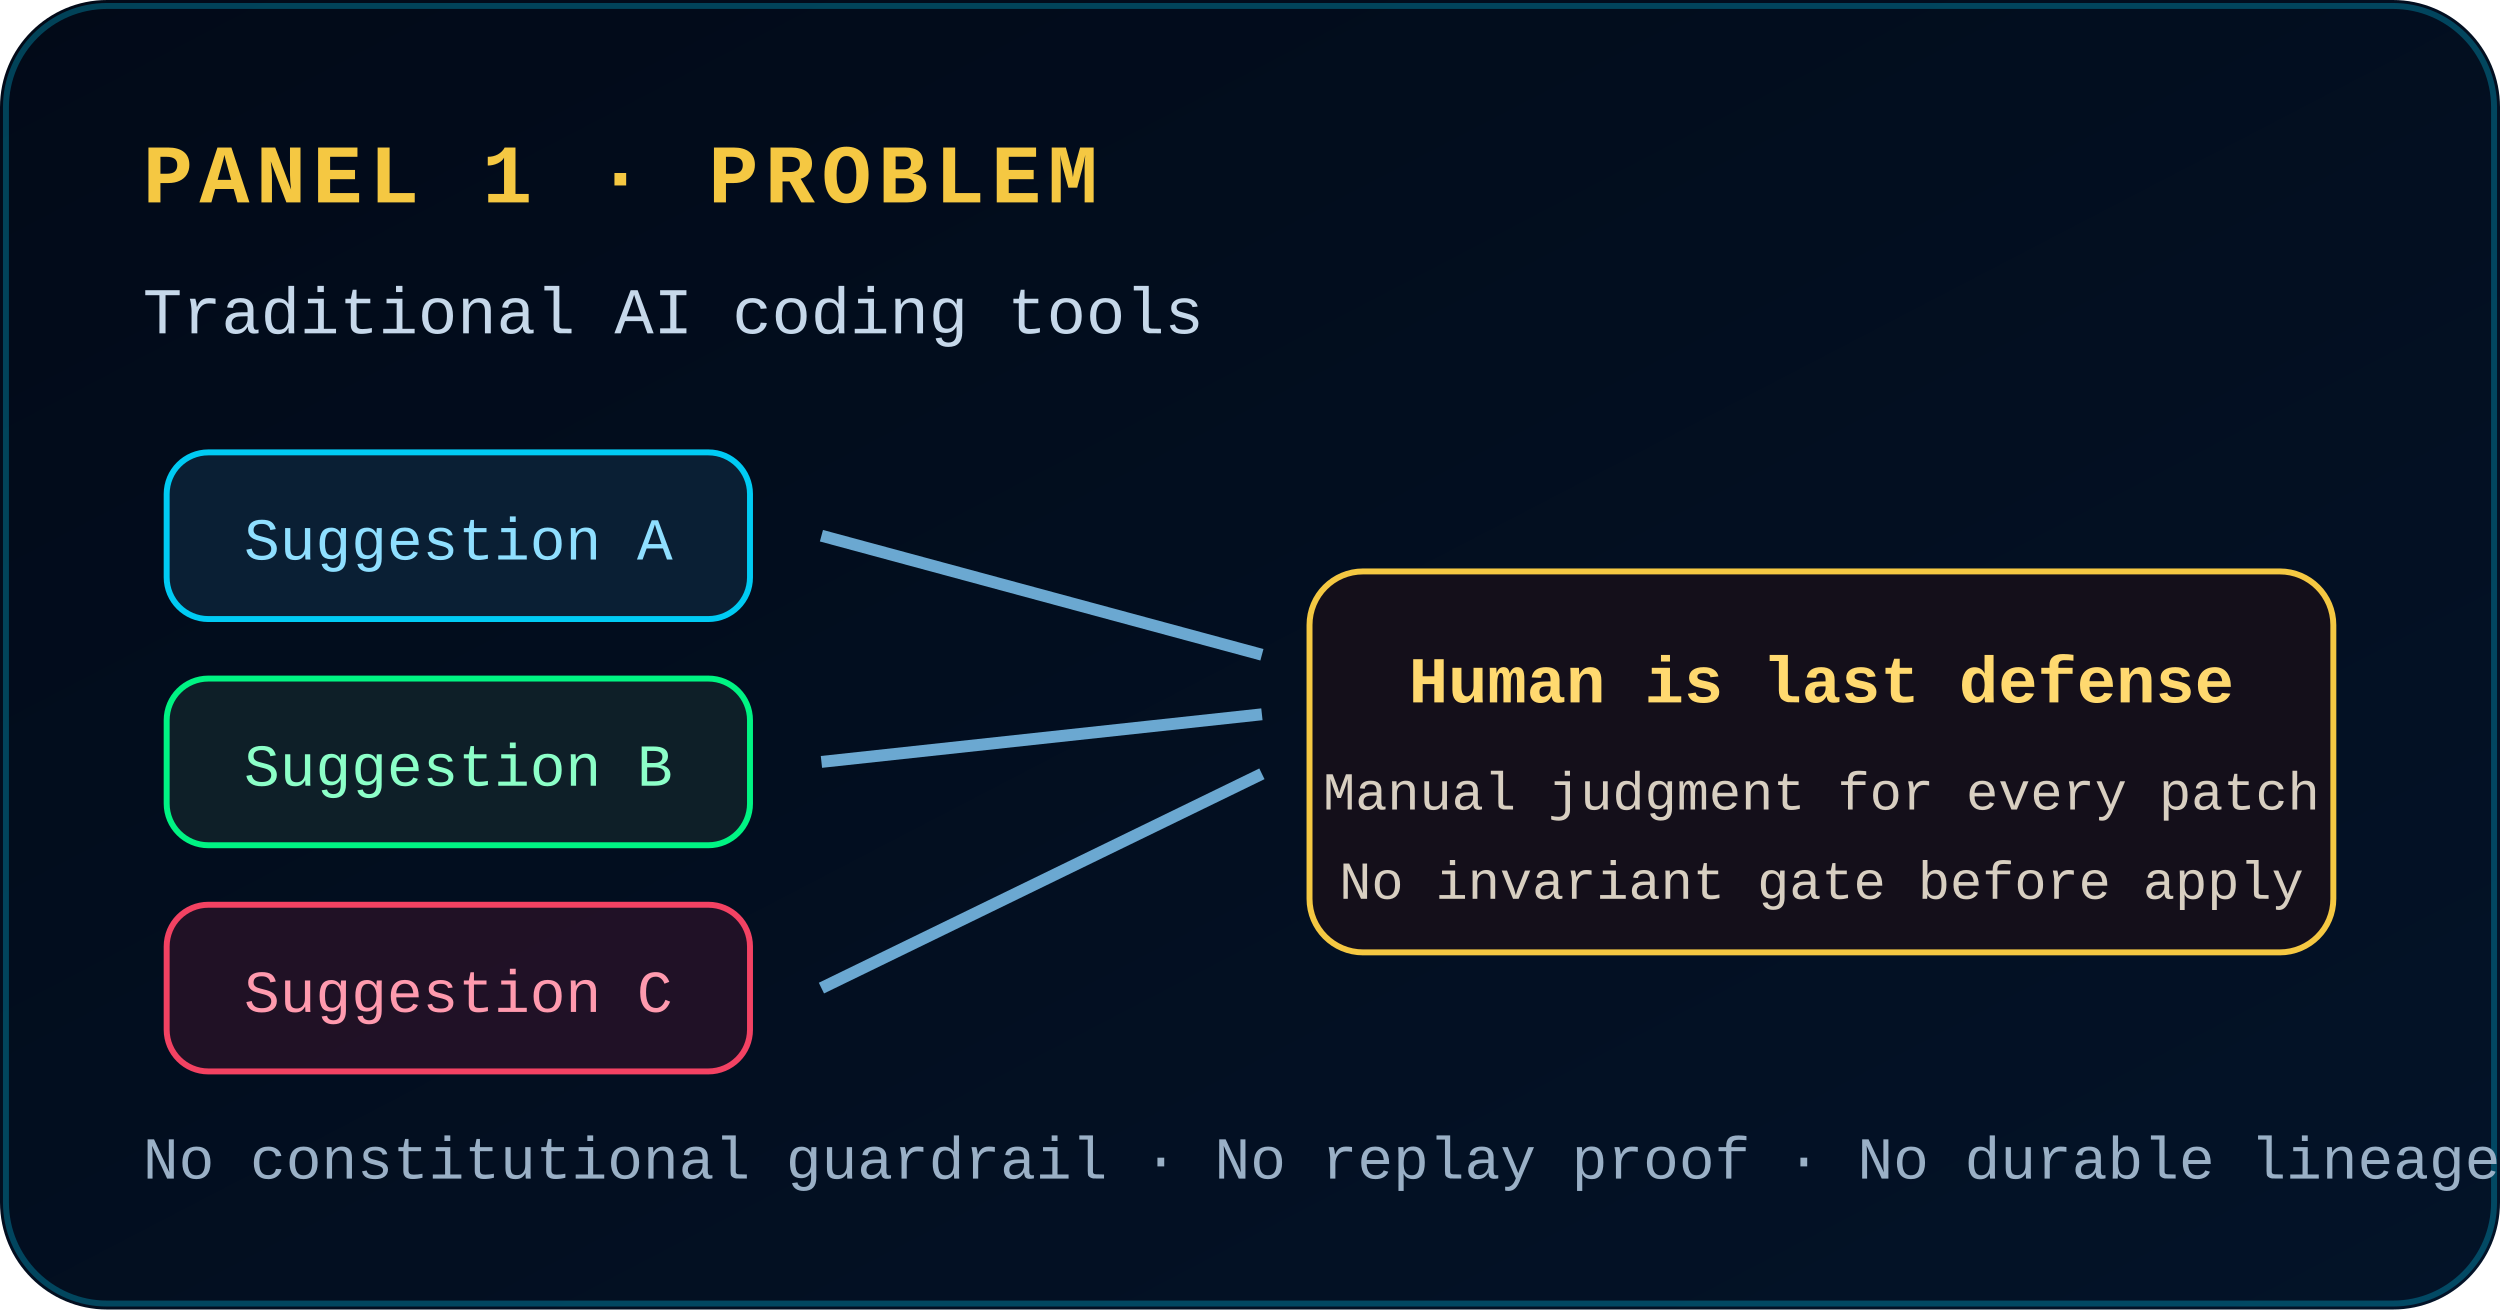
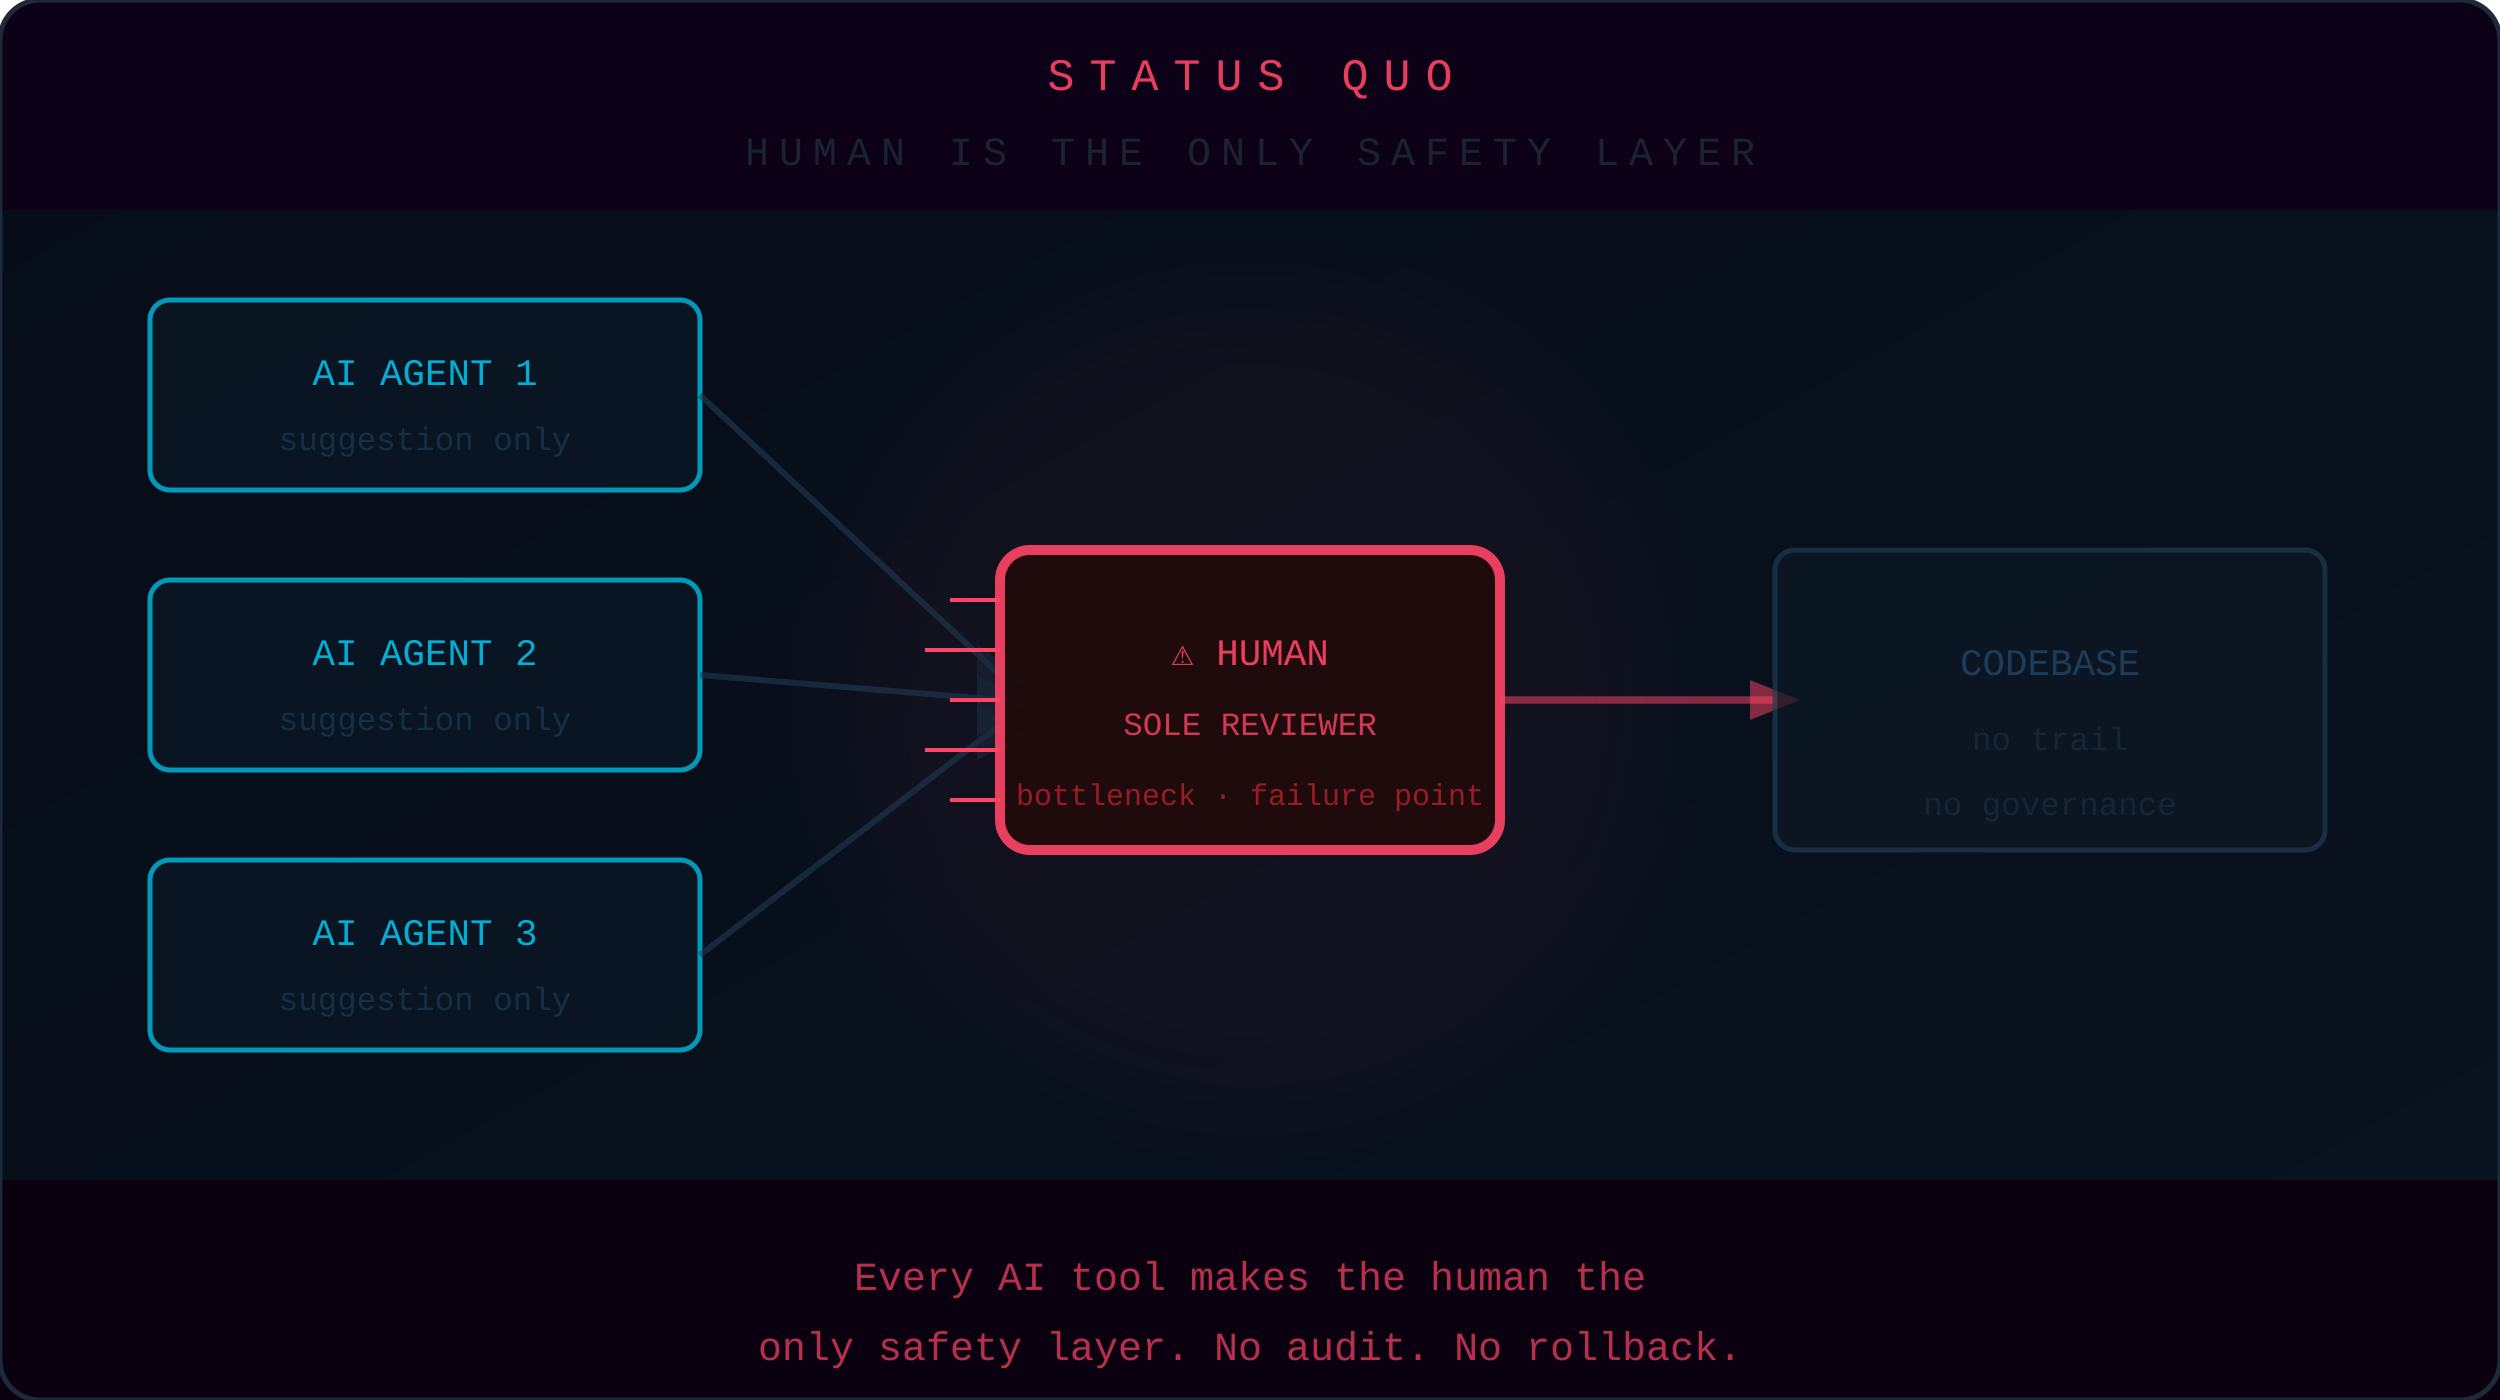
- <svg xmlns="http://www.w3.org/2000/svg" viewBox="0 0 420 220" role="img" aria-labelledby="title desc">
+ <svg xmlns="http://www.w3.org/2000/svg" viewBox="0 0 500 280">
  <defs>
-     <linearGradient id="bg1" x1="0%" y1="0%" x2="100%" y2="100%">
-       <stop offset="0%" stop-color="#020a18" />
-       <stop offset="100%" stop-color="#031328" />
+     <linearGradient id="s1-bg" x1="0%" y1="0%" x2="100%" y2="100%">
+       <stop offset="0%" stop-color="#060d18" />
+       <stop offset="100%" stop-color="#0a1220" />
    </linearGradient>
+     <filter id="s1-glow">
+       <feGaussianBlur stdDeviation="3" result="b" />
+       <feMerge>
+         <feMergeNode in="b" />
+         <feMergeNode in="SourceGraphic" />
+       </feMerge>
+     </filter>
+     <filter id="s1-red">
+       <feGaussianBlur stdDeviation="8" />
+     </filter>
+     <style>
+     @keyframes s1-flash{0%,100%{opacity:.5}50%{opacity:1}}
+     @keyframes s1-overload{0%,100%{stroke-opacity:.3}50%{stroke-opacity:.8}}
+     .s1-warn{animation:s1-flash 1.5s ease-in-out infinite}
+     .s1-line{animation:s1-overload 2s ease-in-out infinite}
+   </style>
  </defs>
-   <rect width="420" height="220" rx="18" fill="url(#bg1)" />
-   <rect x="1" y="1" width="418" height="218" rx="17" fill="none" stroke="#00d4ff" opacity="0.28" />
-   <text x="24" y="34" fill="#f5c842" font-family="'Courier New',monospace" font-size="14" font-weight="700" letter-spacing="1.1">PANEL 1 · PROBLEM</text>
-   <text x="24" y="56" fill="#c6d8ea" font-family="'Courier New',monospace" font-size="11">Traditional AI coding tools</text>
-   <rect x="28" y="76" width="98" height="28" rx="7" fill="#0b2035" stroke="#00d4ff" opacity="0.95" />
-   <text x="77" y="94" text-anchor="middle" fill="#8fdfff" font-family="'Courier New',monospace" font-size="10">Suggestion A</text>
-   <rect x="28" y="114" width="98" height="28" rx="7" fill="#0f1f29" stroke="#00ff88" opacity="0.95" />
-   <text x="77" y="132" text-anchor="middle" fill="#8cffc8" font-family="'Courier New',monospace" font-size="10">Suggestion B</text>
-   <rect x="28" y="152" width="98" height="28" rx="7" fill="#221126" stroke="#ff4466" opacity="0.95" />
-   <text x="77" y="170" text-anchor="middle" fill="#ff9aae" font-family="'Courier New',monospace" font-size="10">Suggestion C</text>
-   <path d="M138 90 L212 110" stroke="#6ba8d1" stroke-width="2" />
-   <path d="M138 128 L212 120" stroke="#6ba8d1" stroke-width="2" />
-   <path d="M138 166 L212 130" stroke="#6ba8d1" stroke-width="2" />
-   <rect x="220" y="96" width="172" height="64" rx="9" fill="#140f1a" stroke="#f5c842" />
-   <text x="306" y="118" text-anchor="middle" fill="#ffd96f" font-family="'Courier New',monospace" font-size="11" font-weight="700">Human is last defense</text>
-   <text x="306" y="136" text-anchor="middle" fill="#d8cfc1" font-family="'Courier New',monospace" font-size="9">Manual judgment for every patch</text>
-   <text x="306" y="151" text-anchor="middle" fill="#d8cfc1" font-family="'Courier New',monospace" font-size="9">No invariant gate before apply</text>
-   <text x="24" y="198" fill="#9ab0c6" font-family="'Courier New',monospace" font-size="10">No constitutional guardrail · No replay proof · No durable lineage memory</text>
+   <rect width="500" height="280" fill="url(#s1-bg)" rx="8" />
+   <circle cx="250" cy="140" r="80" fill="#ff4466" opacity="0.04" filter="url(#s1-red)" />
+   <rect x="0" y="0" width="500" height="42" fill="#0d0118" rx="8" />
+   <rect x="0" y="32" width="500" height="10" fill="#0d0118" />
+   <text x="250" y="18" text-anchor="middle" font-family="'Courier New',monospace" font-size="9" fill="#ff4466" letter-spacing="3" opacity="0.9">STATUS QUO</text>
+   <text x="250" y="33" text-anchor="middle" font-family="'Courier New',monospace" font-size="8" fill="#1e2a3a" letter-spacing="2" opacity="0.8">HUMAN IS THE ONLY SAFETY LAYER</text>
+   <g>
+     <rect x="30" y="60" width="110" height="38" rx="4" fill="#0a1825" stroke="#00d4ff" stroke-width="1" opacity="0.7" />
+     <text x="85" y="77" text-anchor="middle" font-family="'Courier New',monospace" font-size="7.5" fill="#00d4ff" opacity="0.8">AI AGENT 1</text>
+     <text x="85" y="90" text-anchor="middle" font-family="'Courier New',monospace" font-size="6.5" fill="#1a3a50" opacity="0.7">suggestion only</text>
+     <rect x="30" y="116" width="110" height="38" rx="4" fill="#0a1825" stroke="#00d4ff" stroke-width="1" opacity="0.7" />
+     <text x="85" y="133" text-anchor="middle" font-family="'Courier New',monospace" font-size="7.5" fill="#00d4ff" opacity="0.8">AI AGENT 2</text>
+     <text x="85" y="146" text-anchor="middle" font-family="'Courier New',monospace" font-size="6.5" fill="#1a3a50" opacity="0.7">suggestion only</text>
+     <rect x="30" y="172" width="110" height="38" rx="4" fill="#0a1825" stroke="#00d4ff" stroke-width="1" opacity="0.7" />
+     <text x="85" y="189" text-anchor="middle" font-family="'Courier New',monospace" font-size="7.5" fill="#00d4ff" opacity="0.8">AI AGENT 3</text>
+     <text x="85" y="202" text-anchor="middle" font-family="'Courier New',monospace" font-size="6.5" fill="#1a3a50" opacity="0.7">suggestion only</text>
+   </g>
+   <g stroke="#1e3a50" stroke-width="1.2" fill="none" opacity="0.6">
+     <line x1="140" y1="79" x2="200" y2="135" />
+     <line x1="140" y1="135" x2="200" y2="140" />
+     <line x1="140" y1="191" x2="200" y2="145" />
+     <polygon points="196,130 204,136 196,140" fill="#1e3a50" opacity="0.5" />
+     <polygon points="196,136 204,141 196,146" fill="#1e3a50" opacity="0.5" />
+     <polygon points="196,142 204,147 196,151" fill="#1e3a50" opacity="0.5" />
+   </g>
+   <rect x="200" y="110" width="100" height="60" rx="6" fill="#200a0a" stroke="#ff4466" stroke-width="2" opacity="0.9" class="s1-warn" />
+   <text x="250" y="133" text-anchor="middle" font-family="'Courier New',monospace" font-size="7.5" fill="#ff4466" opacity="0.9" class="s1-warn">⚠ HUMAN</text>
+   <text x="250" y="147" text-anchor="middle" font-family="'Courier New',monospace" font-size="6.5" fill="#ff4466" opacity="0.8">SOLE REVIEWER</text>
+   <text x="250" y="161" text-anchor="middle" font-family="'Courier New',monospace" font-size="6" fill="#cc2233" opacity="0.7">bottleneck · failure point</text>
+   <line x1="300" y1="140" x2="355" y2="140" stroke="#ff4466" stroke-width="1.5" opacity="0.5" />
+   <polygon points="350,136 360,140 350,144" fill="#ff4466" opacity="0.5" />
+   <rect x="355" y="110" width="110" height="60" rx="4" fill="#0d1825" stroke="#1e3a50" stroke-width="1" opacity="0.7" />
+   <text x="410" y="135" text-anchor="middle" font-family="'Courier New',monospace" font-size="7.5" fill="#1e4060" opacity="0.9">CODEBASE</text>
+   <text x="410" y="150" text-anchor="middle" font-family="'Courier New',monospace" font-size="6.5" fill="#1a2a3a" opacity="0.7">no trail</text>
+   <text x="410" y="163" text-anchor="middle" font-family="'Courier New',monospace" font-size="6.5" fill="#1a2a3a" opacity="0.7">no governance</text>
+   <g stroke="#ff4466" stroke-width="0.8" class="s1-line">
+     <line x1="200" y1="120" x2="190" y2="120" />
+     <line x1="200" y1="130" x2="185" y2="130" />
+     <line x1="200" y1="140" x2="190" y2="140" />
+     <line x1="200" y1="150" x2="185" y2="150" />
+     <line x1="200" y1="160" x2="190" y2="160" />
+   </g>
+   <rect x="0" y="236" width="500" height="44" fill="#0a0010" rx="0" />
+   <rect x="0" y="236" width="500" height="4" fill="#0a0010" />
+   <text x="250" y="258" text-anchor="middle" font-family="'Courier New',monospace" font-size="8" fill="#ff4466" opacity="0.7">Every AI tool makes the human the</text>
+   <text x="250" y="272" text-anchor="middle" font-family="'Courier New',monospace" font-size="8" fill="#ff4466" opacity="0.7">only safety layer. No audit. No rollback.</text>
+   <rect width="500" height="280" fill="none" stroke="#1e2a3a" stroke-width="1" rx="8" />
</svg>
